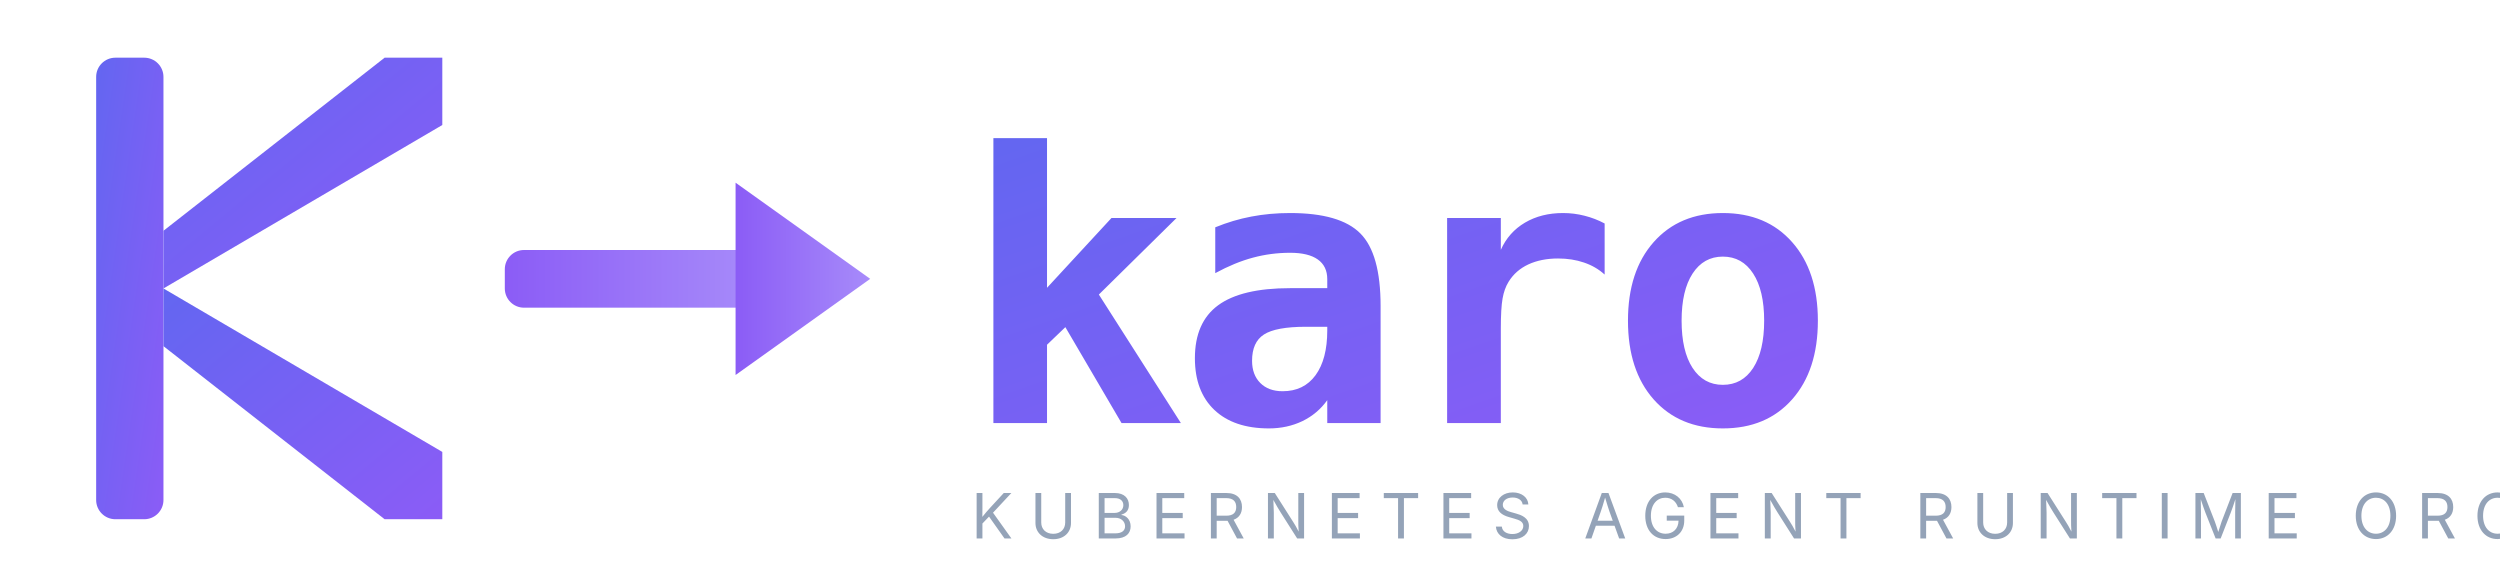
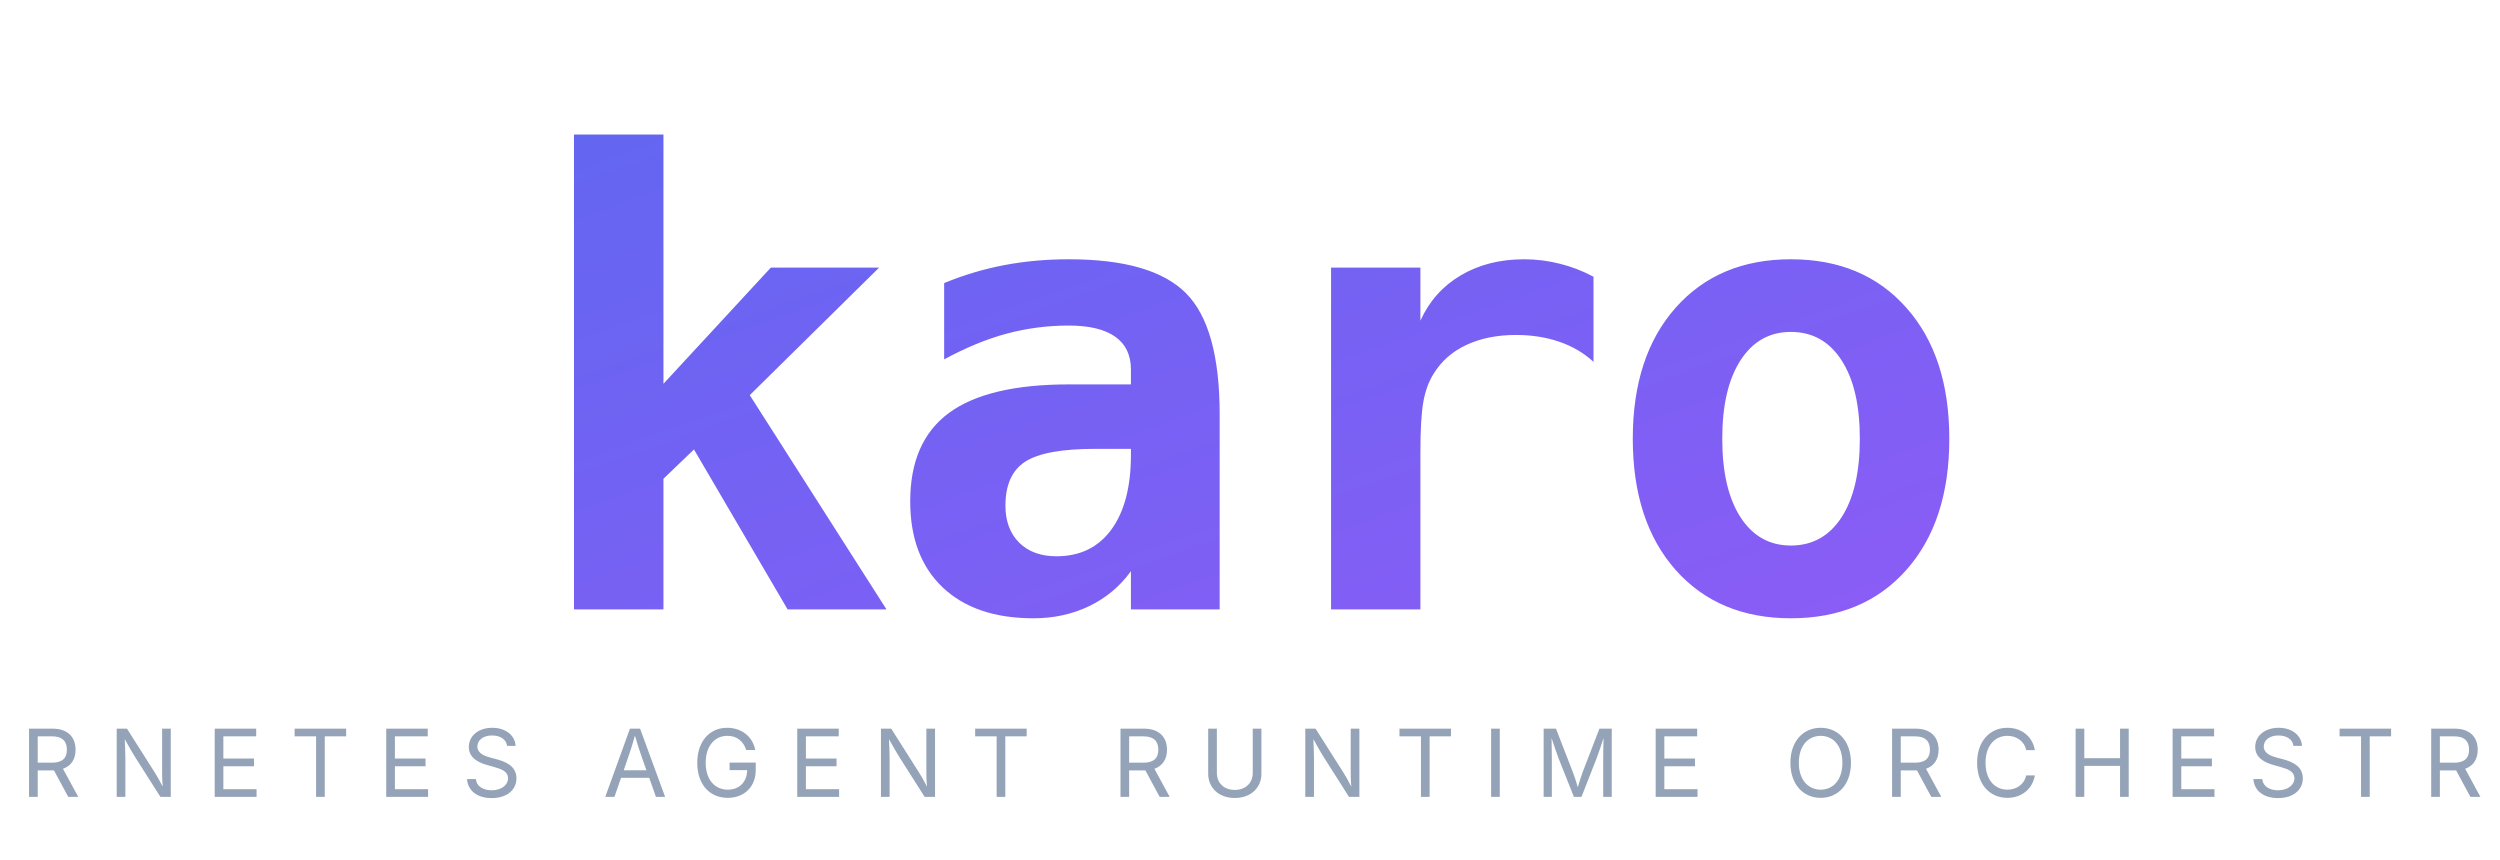
- <svg xmlns="http://www.w3.org/2000/svg" viewBox="0 0 520 120">
+ <svg xmlns="http://www.w3.org/2000/svg" viewBox="0 0 320 110">
  <defs>
    <linearGradient id="grad" x1="0%" y1="0%" x2="100%" y2="100%">
      <stop offset="0%" style="stop-color:#6366f1;stop-opacity:1" />
      <stop offset="100%" style="stop-color:#8b5cf6;stop-opacity:1" />
    </linearGradient>
-     <linearGradient id="arrow" x1="0%" y1="0%" x2="100%" y2="0%">
-       <stop offset="0%" style="stop-color:#8b5cf6;stop-opacity:1" />
-       <stop offset="100%" style="stop-color:#a78bfa;stop-opacity:1" />
-     </linearGradient>
  </defs>
-   <g transform="translate(20, 12)">
-     <rect x="0" y="0" width="14" height="96" rx="4" fill="url(#grad)" />
-     <polygon points="14,48 14,36 60,0 72,0 72,14" fill="url(#grad)" />
-     <polygon points="14,48 14,60 60,96 72,96 72,82" fill="url(#grad)" />
-   </g>
-   <g transform="translate(105, 38)">
-     <rect x="0" y="14" width="52" height="12" rx="4" fill="url(#arrow)" />
-     <polygon points="48,0 48,40 76,20" fill="url(#arrow)" />
-   </g>
-   <text x="200" y="88" font-family="'SF Mono', 'Fira Code', 'JetBrains Mono', 'Cascadia Code', 'Consolas', monospace" font-size="78" font-weight="700" letter-spacing="-2" fill="url(#grad)">karo</text>
-   <text x="202" y="112" font-family="'Inter', 'Segoe UI', 'Helvetica Neue', Arial, sans-serif" font-size="13" font-weight="400" letter-spacing="3.5" fill="#94a3b8">KUBERNETES AGENT RUNTIME ORCHESTRATOR</text>
+   <text x="160" y="78" text-anchor="middle" font-family="'SF Mono', 'Fira Code', 'JetBrains Mono', 'Cascadia Code', 'Consolas', monospace" font-size="80" font-weight="700" letter-spacing="-2" fill="url(#grad)">karo</text>
+   <text x="160" y="102" text-anchor="middle" font-family="'Inter', 'Segoe UI', 'Helvetica Neue', Arial, sans-serif" font-size="12" font-weight="400" letter-spacing="3.5" fill="#94a3b8">KUBERNETES AGENT RUNTIME ORCHESTRATOR</text>
</svg>
